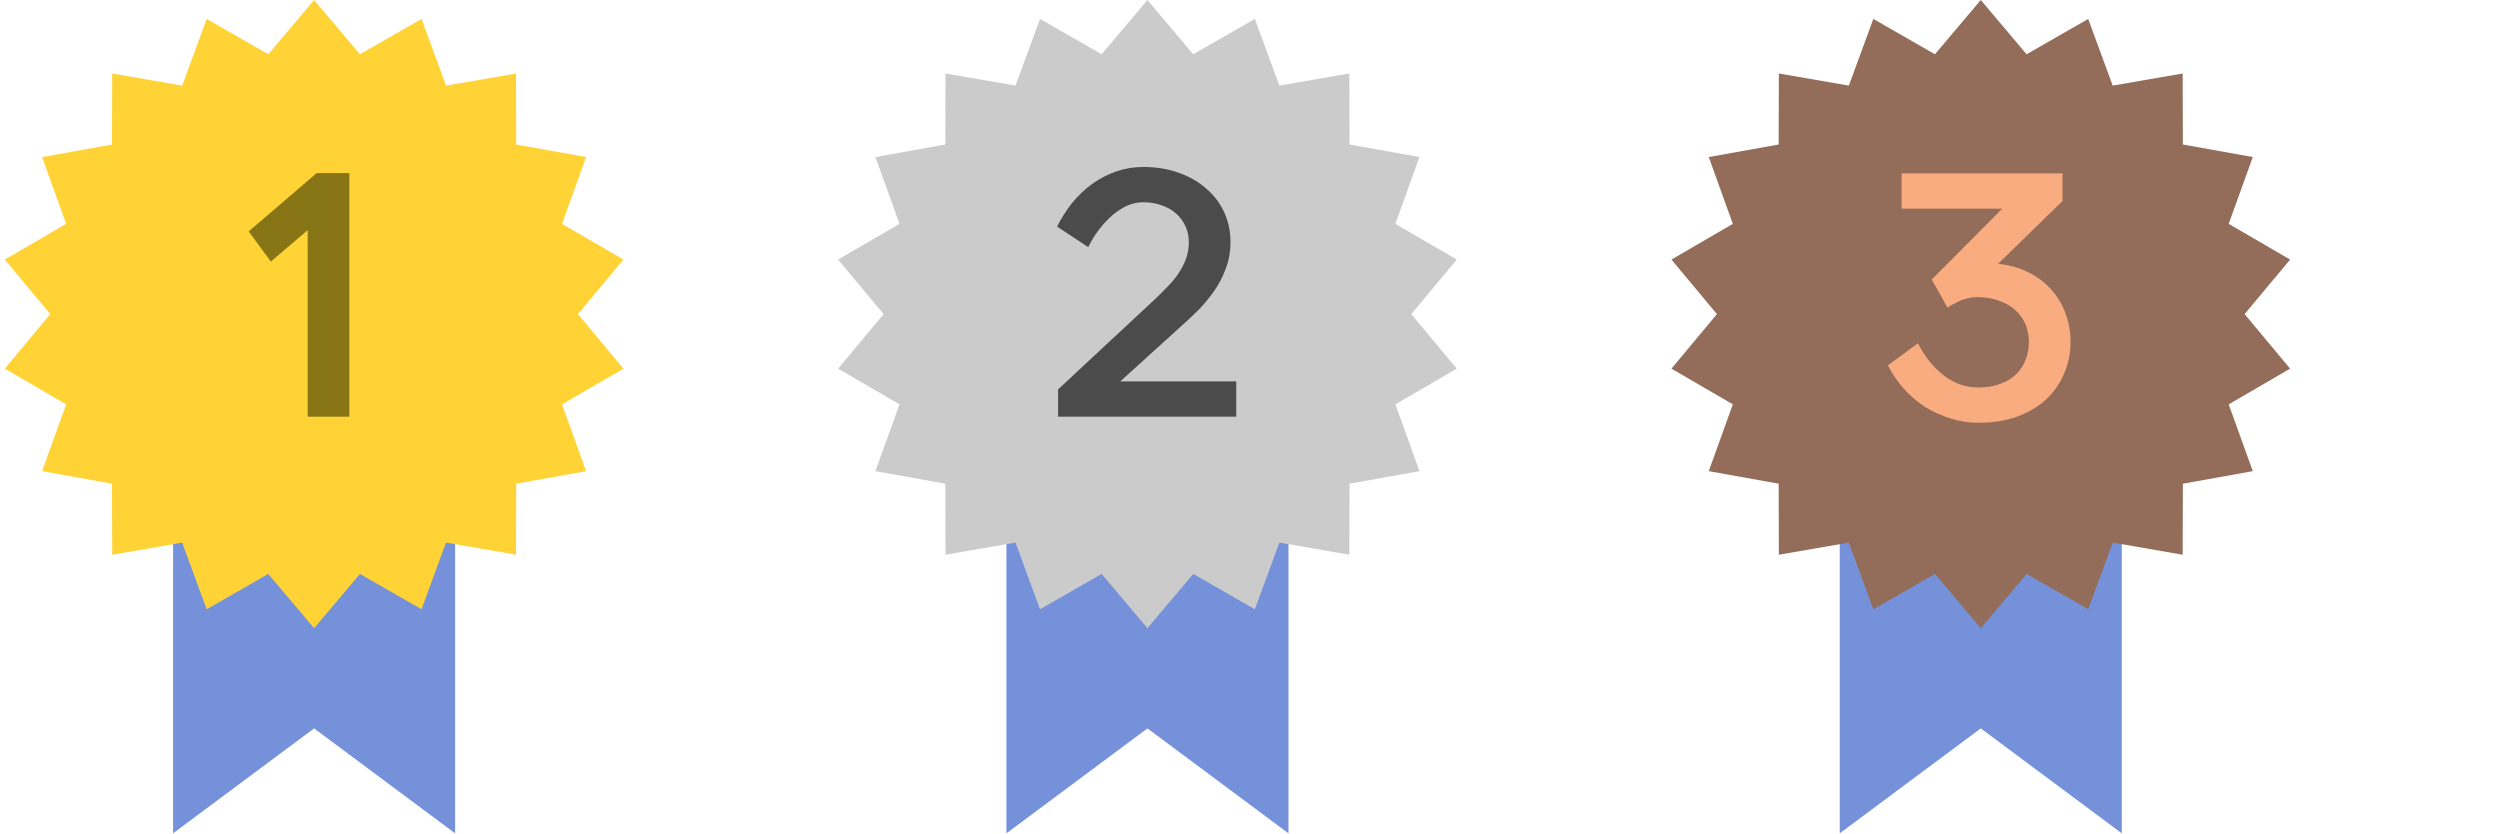
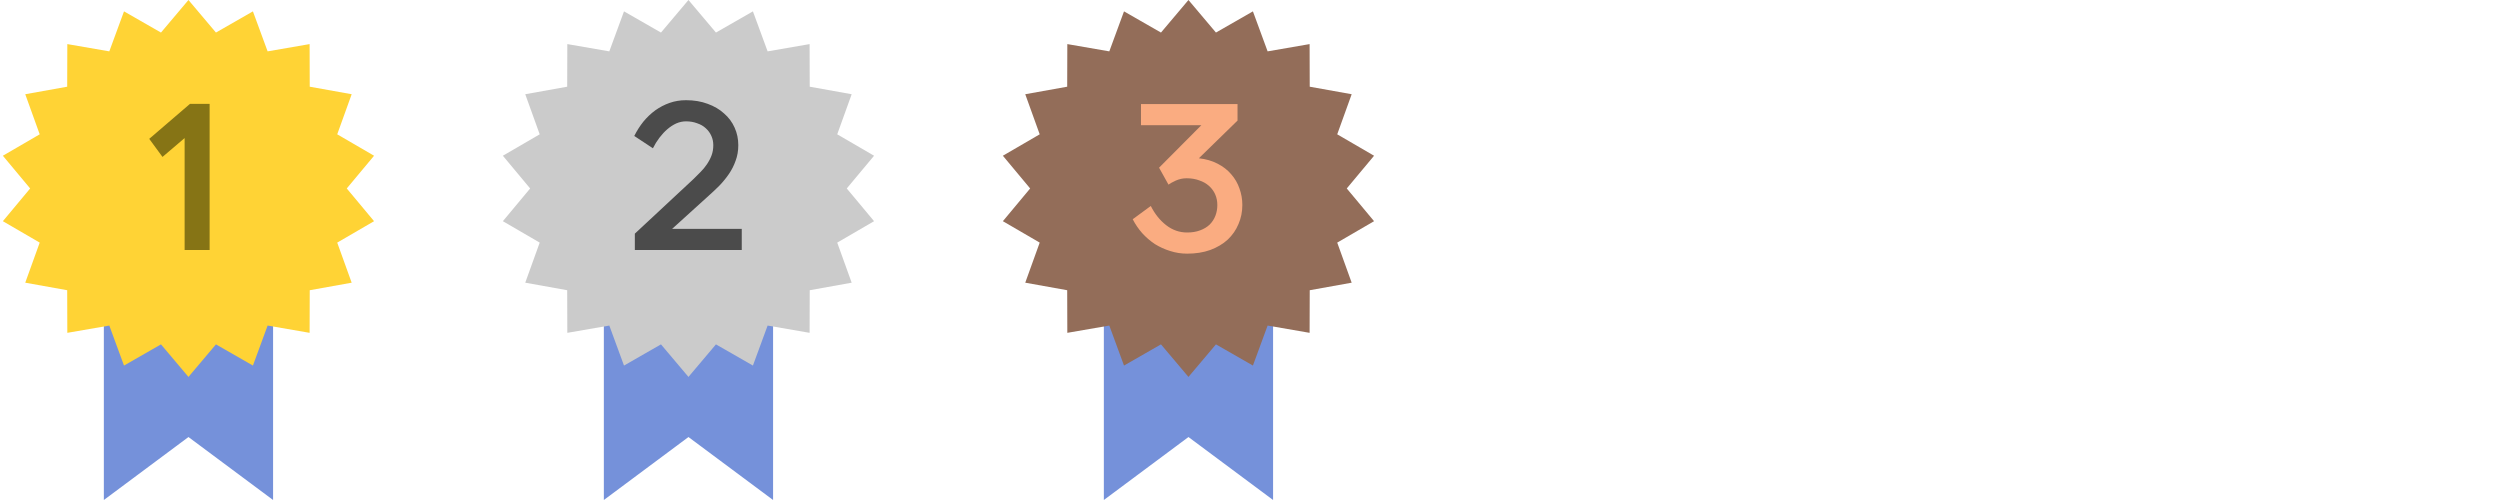
- <svg xmlns="http://www.w3.org/2000/svg" width="390" height="130" viewBox="0 0 390 130" fill="none">
+ <svg xmlns="http://www.w3.org/2000/svg" width="650" height="130" viewBox="0 0 650 130" fill="none">
  <path d="M27 130V66H71V130L49 113.628L27 130Z" fill="#7591DA" />
  <path d="M49 0L56.147 8.465L65.759 2.955L69.58 13.354L80.497 11.464L80.53 22.543L91.435 24.5L87.678 34.922L97.256 40.491L90.16 49L97.256 57.509L87.678 63.078L91.435 73.5L80.53 75.457L80.497 86.536L69.58 84.646L65.759 95.045L56.147 89.535L49 98L41.853 89.535L32.241 95.045L28.42 84.646L17.503 86.536L17.47 75.457L6.565 73.5L10.322 63.078L0.744 57.509L7.84 49L0.744 40.491L10.322 34.922L6.565 24.5L17.47 22.543L17.503 11.464L28.42 13.354L32.241 2.955L41.853 8.465L49 0Z" fill="#FFD335" />
  <path d="M49.4 27H54.5V65H48V35.9L42.25 40.8L38.8 36.1L49.4 27Z" fill="#867415" />
  <path d="M157 130V66H201V130L179 113.628L157 130Z" fill="#7591DA" />
  <path d="M179 0L186.147 8.465L195.759 2.955L199.58 13.354L210.497 11.464L210.53 22.543L221.435 24.5L217.678 34.922L227.256 40.491L220.16 49L227.256 57.509L217.678 63.078L221.435 73.5L210.53 75.457L210.497 86.536L199.58 84.646L195.759 95.045L186.147 89.535L179 98L171.853 89.535L162.241 95.045L158.42 84.646L147.503 86.536L147.47 75.457L136.565 73.5L140.322 63.078L130.744 57.509L137.84 49L130.744 40.491L140.322 34.922L136.565 24.5L147.47 22.543L147.503 11.464L158.42 13.354L162.241 2.955L171.853 8.465L179 0Z" fill="#CBCBCB" />
  <path d="M191.957 37.75C191.957 39.217 191.724 40.567 191.257 41.8C190.824 43.033 190.241 44.183 189.507 45.25C188.774 46.317 187.957 47.317 187.057 48.25C186.157 49.15 185.257 50 184.357 50.8L174.757 59.5H192.857V65H165.057V60.75L180.307 46.55C180.941 45.95 181.557 45.333 182.157 44.7C182.791 44.067 183.341 43.4 183.807 42.7C184.307 41.967 184.707 41.2 185.007 40.4C185.307 39.6 185.457 38.717 185.457 37.75C185.457 36.883 185.291 36.083 184.957 35.35C184.624 34.583 184.141 33.917 183.507 33.35C182.907 32.783 182.157 32.35 181.257 32.05C180.391 31.717 179.424 31.55 178.357 31.55C177.491 31.55 176.641 31.733 175.807 32.1C175.007 32.467 174.241 32.967 173.507 33.6C172.807 34.2 172.124 34.933 171.457 35.8C170.824 36.633 170.257 37.55 169.757 38.55L164.907 35.35C165.574 34.017 166.357 32.783 167.257 31.65C168.191 30.517 169.224 29.533 170.357 28.7C171.524 27.867 172.774 27.217 174.107 26.75C175.441 26.283 176.857 26.05 178.357 26.05C180.457 26.05 182.341 26.367 184.007 27C185.674 27.6 187.091 28.433 188.257 29.5C189.457 30.533 190.374 31.767 191.007 33.2C191.641 34.6 191.957 36.117 191.957 37.75Z" fill="#4B4B4B" />
  <path d="M287 130V66H331V130L309 113.628L287 130Z" fill="#7591DA" />
  <path d="M309 0L316.147 8.465L325.759 2.955L329.58 13.354L340.497 11.464L340.53 22.543L351.435 24.5L347.678 34.922L357.256 40.491L350.16 49L357.256 57.509L347.678 63.078L351.435 73.5L340.53 75.457L340.497 86.536L329.58 84.646L325.759 95.045L316.147 89.535L309 98L301.853 89.535L292.241 95.045L288.42 84.646L277.503 86.536L277.47 75.457L266.565 73.5L270.322 63.078L260.744 57.509L267.84 49L260.744 40.491L270.322 34.922L266.565 24.5L277.47 22.543L277.503 11.464L288.42 13.354L292.241 2.955L301.853 8.465L309 0Z" fill="#936D59" />
  <path d="M308.657 60.45C309.924 60.45 311.041 60.267 312.007 59.9C313.007 59.533 313.841 59.033 314.507 58.4C315.174 57.733 315.674 56.967 316.007 56.1C316.341 55.233 316.507 54.3 316.507 53.3C316.507 52.3 316.324 51.383 315.957 50.55C315.591 49.717 315.057 48.983 314.357 48.35C313.657 47.717 312.807 47.233 311.807 46.9C310.841 46.533 309.741 46.35 308.507 46.35C307.541 46.35 306.607 46.55 305.707 46.95C304.841 47.35 304.207 47.7 303.807 48L301.357 43.6L312.357 32.55H296.657V27.05H321.757V31.35L311.707 41.15C313.541 41.35 315.157 41.817 316.557 42.55C317.991 43.283 319.174 44.2 320.107 45.3C321.074 46.4 321.791 47.633 322.257 49C322.757 50.367 323.007 51.8 323.007 53.3C323.007 55.067 322.674 56.717 322.007 58.25C321.374 59.783 320.441 61.133 319.207 62.3C317.974 63.433 316.457 64.333 314.657 65C312.891 65.633 310.891 65.95 308.657 65.95C307.124 65.95 305.641 65.717 304.207 65.25C302.807 64.817 301.491 64.217 300.257 63.45C299.057 62.65 297.957 61.7 296.957 60.6C295.991 59.5 295.174 58.3 294.507 57L299.207 53.55C300.241 55.617 301.574 57.283 303.207 58.55C304.841 59.817 306.657 60.45 308.657 60.45Z" fill="#FAAC81" />
</svg>
